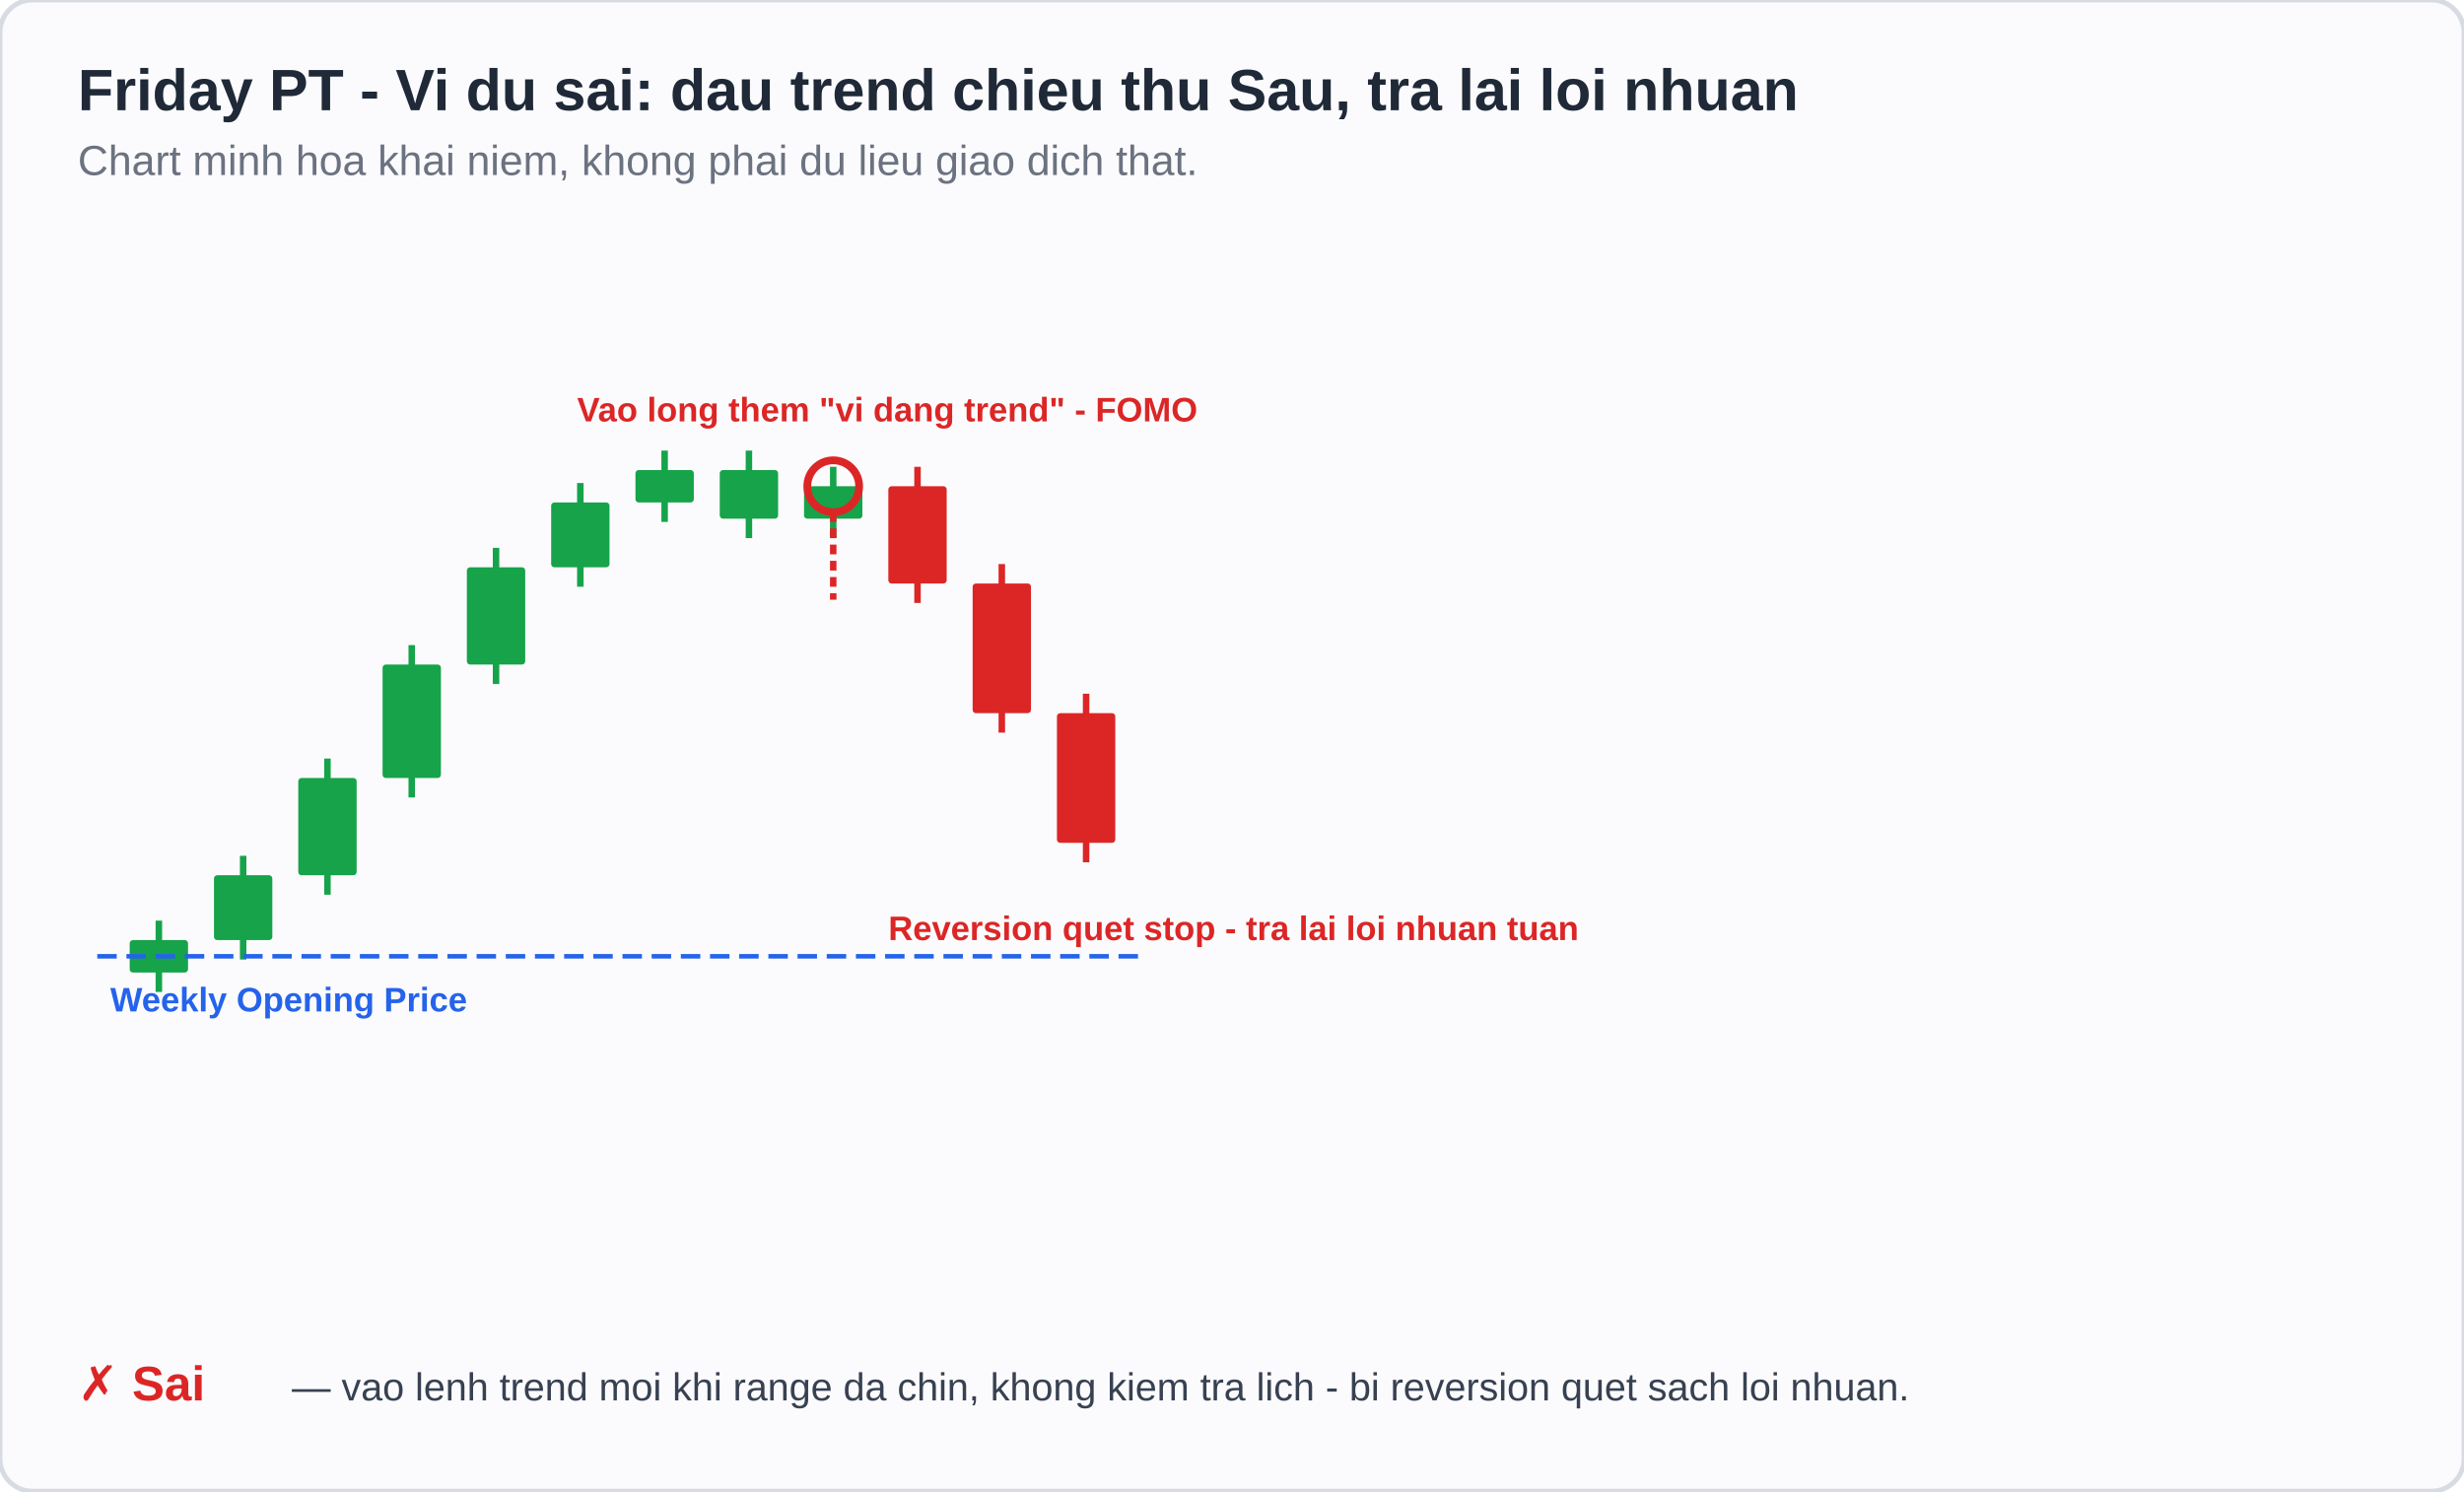
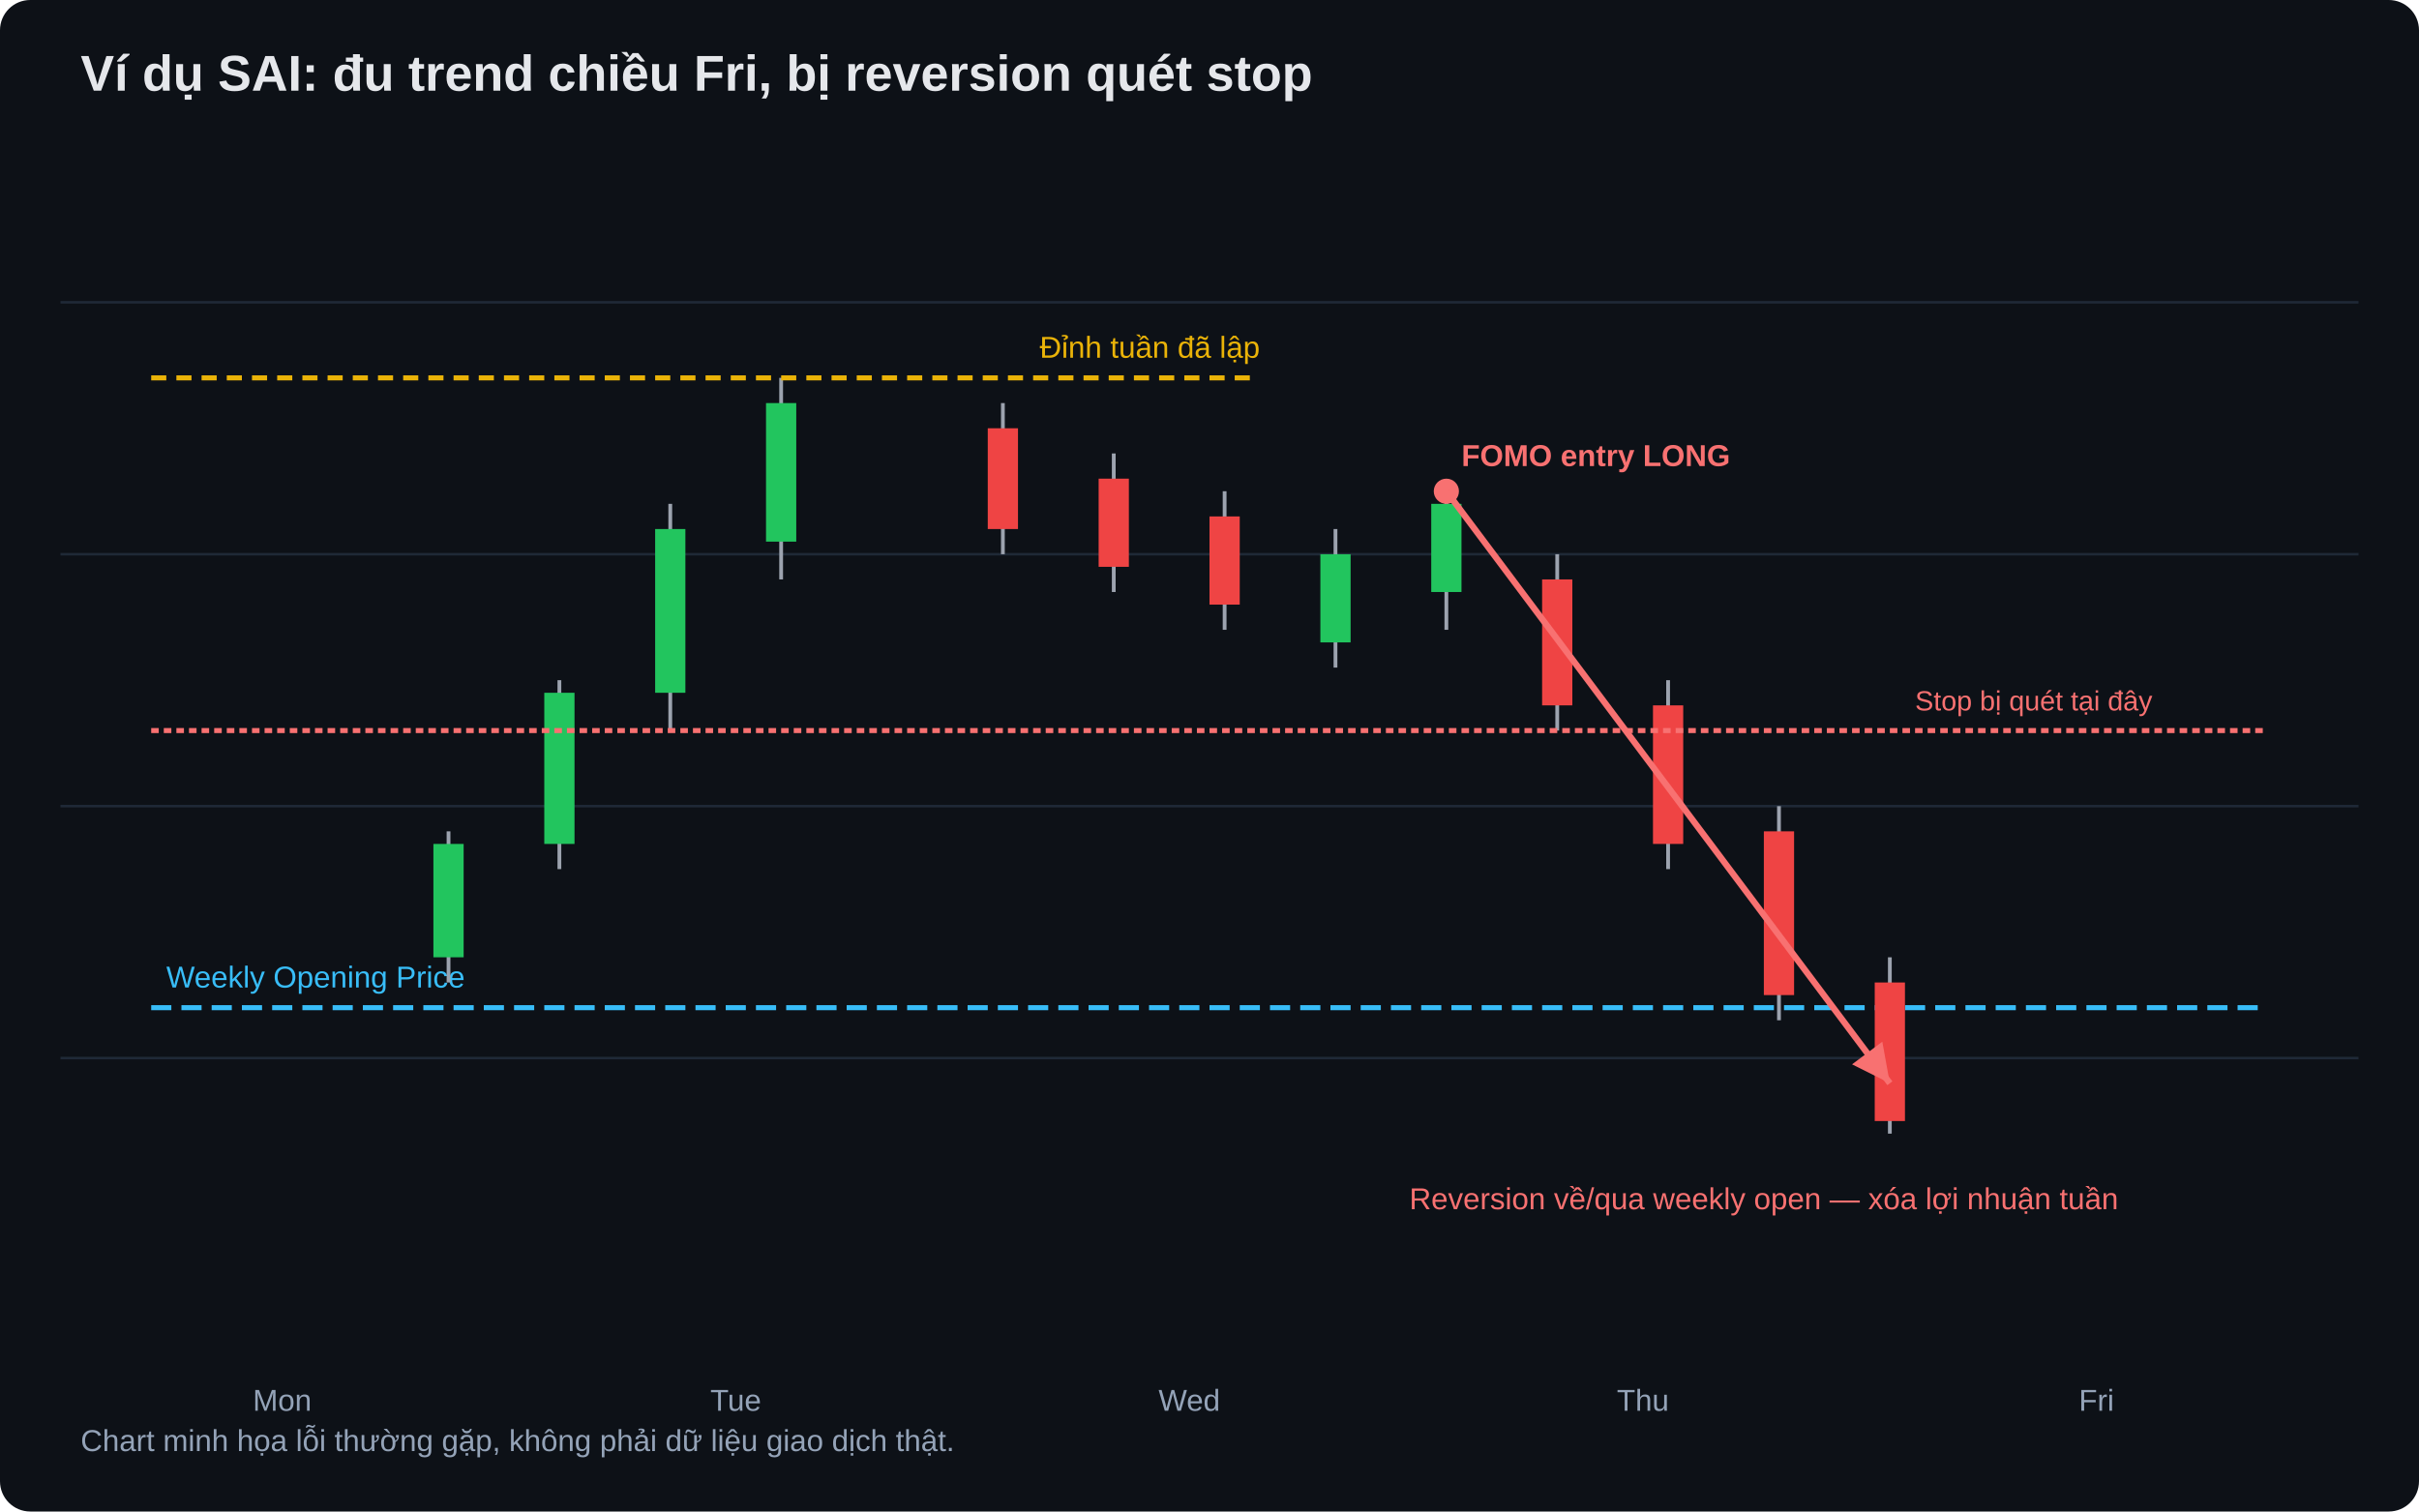
- <svg xmlns="http://www.w3.org/2000/svg" viewBox="0 0 760 460" font-family="'Segoe UI', Arial, sans-serif">
-   <rect x="0" y="0" width="760" height="460" rx="10" fill="#FBFBFD" stroke="#D8DBE2" stroke-width="1.5" />
-   <text x="24" y="34" font-size="18" font-weight="700" fill="#1F2937">Friday PT - Vi du sai: dau trend chieu thu Sau, tra lai loi nhuan</text>
-   <text x="24" y="54" font-size="13" fill="#6B7280">Chart minh hoa khai niem, khong phai du lieu giao dich that.</text>
-   <rect x="48.0" y="284" width="2" height="22" fill="#16A34A" />
-   <rect x="40" y="290" width="18" height="10" fill="#16A34A" rx="1" />
-   <rect x="74.0" y="264" width="2" height="32" fill="#16A34A" />
-   <rect x="66" y="270" width="18" height="20" fill="#16A34A" rx="1" />
-   <rect x="100.0" y="234" width="2" height="42" fill="#16A34A" />
-   <rect x="92" y="240" width="18" height="30" fill="#16A34A" rx="1" />
-   <rect x="126.0" y="199" width="2" height="47" fill="#16A34A" />
-   <rect x="118" y="205" width="18" height="35" fill="#16A34A" rx="1" />
-   <rect x="152.0" y="169" width="2" height="42" fill="#16A34A" />
-   <rect x="144" y="175" width="18" height="30" fill="#16A34A" rx="1" />
-   <rect x="178.0" y="149" width="2" height="32" fill="#16A34A" />
-   <rect x="170" y="155" width="18" height="20" fill="#16A34A" rx="1" />
-   <rect x="204.0" y="139" width="2" height="22" fill="#16A34A" />
-   <rect x="196" y="145" width="18" height="10" fill="#16A34A" rx="1" />
-   <rect x="230.0" y="139" width="2" height="27" fill="#16A34A" />
-   <rect x="222" y="145" width="18" height="15" fill="#16A34A" rx="1" />
-   <rect x="256.0" y="144" width="2" height="22" fill="#16A34A" />
-   <rect x="248" y="150" width="18" height="10" fill="#16A34A" rx="1" />
-   <rect x="282.0" y="144" width="2" height="42" fill="#DC2626" />
-   <rect x="274" y="150" width="18" height="30" fill="#DC2626" rx="1" />
-   <rect x="308.0" y="174" width="2" height="52" fill="#DC2626" />
-   <rect x="300" y="180" width="18" height="40" fill="#DC2626" rx="1" />
-   <rect x="334.0" y="214" width="2" height="52" fill="#DC2626" />
-   <rect x="326" y="220" width="18" height="40" fill="#DC2626" rx="1" />
-   <line x1="30" y1="295" x2="352" y2="295" stroke="#2563EB" stroke-width="1.4" stroke-dasharray="6 3" />
-   <text x="34" y="312" font-size="10.5" font-weight="700" fill="#2563EB">Weekly Opening Price</text>
-   <circle cx="257" cy="150" r="8" fill="none" stroke="#DC2626" stroke-width="2.4" />
-   <text x="178" y="130" font-size="10.5" font-weight="700" fill="#DC2626">Vao long them "vi dang trend" - FOMO</text>
-   <path d="M257,158 L257,185" stroke="#DC2626" stroke-width="2" stroke-dasharray="3 2" />
-   <text x="274" y="290" font-size="10.5" font-weight="700" fill="#DC2626">Reversion quet stop - tra lai loi nhuan tuan</text>
-   <text x="24" y="432" font-size="15" font-weight="700" fill="#DC2626">✗ Sai</text>
-   <text x="90" y="432" font-size="12" fill="#374151">— vao lenh trend moi khi range da chin, khong kiem tra lich - bi reversion quet sach loi nhuan.</text>
+ <svg xmlns="http://www.w3.org/2000/svg" viewBox="0 0 960 600" font-family="Segoe UI, Arial, sans-serif">
+   <rect width="960" height="600" rx="12" fill="#0d1117" />
+   <text x="32" y="36" font-size="20" font-weight="700" fill="#e5e7eb" text-anchor="start">Ví dụ SAI: đu trend chiều Fri, bị reversion quét stop</text>
+   <line x1="24" y1="120" x2="936" y2="120" stroke="#1f2937" stroke-width="1" />
+   <line x1="24" y1="220" x2="936" y2="220" stroke="#1f2937" stroke-width="1" />
+   <line x1="24" y1="320" x2="936" y2="320" stroke="#1f2937" stroke-width="1" />
+   <line x1="24" y1="420" x2="936" y2="420" stroke="#1f2937" stroke-width="1" />
+   <line x1="60" y1="400" x2="900" y2="400" stroke="#38bdf8" stroke-width="2" stroke-dasharray="8 4" />
+   <text x="66" y="392" font-size="12" fill="#38bdf8" text-anchor="start">Weekly Opening Price</text>
+   <text x="112" y="560" font-size="12" fill="#94a3b8" text-anchor="middle">Mon</text>
+   <text x="292" y="560" font-size="12" fill="#94a3b8" text-anchor="middle">Tue</text>
+   <text x="472" y="560" font-size="12" fill="#94a3b8" text-anchor="middle">Wed</text>
+   <text x="652" y="560" font-size="12" fill="#94a3b8" text-anchor="middle">Thu</text>
+   <text x="832" y="560" font-size="12" fill="#94a3b8" text-anchor="middle">Fri</text>
+   <line x1="178" y1="330" x2="178" y2="390" stroke="#9ca3af" stroke-width="1.5" />
+   <rect x="172.0" y="335" width="12" height="45" fill="#22c55e" />
+   <line x1="222" y1="270" x2="222" y2="345" stroke="#9ca3af" stroke-width="1.5" />
+   <rect x="216.0" y="275" width="12" height="60" fill="#22c55e" />
+   <line x1="266" y1="200" x2="266" y2="290" stroke="#9ca3af" stroke-width="1.5" />
+   <rect x="260.0" y="210" width="12" height="65" fill="#22c55e" />
+   <line x1="310" y1="150" x2="310" y2="230" stroke="#9ca3af" stroke-width="1.5" />
+   <rect x="304.0" y="160" width="12" height="55" fill="#22c55e" />
+   <line x1="60" y1="150" x2="500" y2="150" stroke="#eab308" stroke-width="2" stroke-dasharray="6 4" />
+   <text x="500" y="142" font-size="12" fill="#eab308" text-anchor="end">Đỉnh tuần đã lập</text>
+   <line x1="398" y1="160" x2="398" y2="220" stroke="#9ca3af" stroke-width="1.5" />
+   <rect x="392.0" y="170" width="12" height="40" fill="#ef4444" />
+   <line x1="442" y1="180" x2="442" y2="235" stroke="#9ca3af" stroke-width="1.5" />
+   <rect x="436.0" y="190" width="12" height="35" fill="#ef4444" />
+   <line x1="486" y1="195" x2="486" y2="250" stroke="#9ca3af" stroke-width="1.5" />
+   <rect x="480.0" y="205" width="12" height="35" fill="#ef4444" />
+   <line x1="530" y1="210" x2="530" y2="265" stroke="#9ca3af" stroke-width="1.5" />
+   <rect x="524.0" y="220" width="12" height="35" fill="#22c55e" />
+   <line x1="574" y1="195" x2="574" y2="250" stroke="#9ca3af" stroke-width="1.5" />
+   <rect x="568.0" y="200" width="12" height="35" fill="#22c55e" />
+   <circle cx="574" cy="195" r="5" fill="#f87171" />
+   <text x="580" y="185" font-size="12" font-weight="700" fill="#f87171" text-anchor="start">FOMO entry LONG</text>
+   <line x1="618" y1="220" x2="618" y2="290" stroke="#9ca3af" stroke-width="1.5" />
+   <rect x="612.0" y="230" width="12" height="50" fill="#ef4444" />
+   <line x1="662" y1="270" x2="662" y2="345" stroke="#9ca3af" stroke-width="1.5" />
+   <rect x="656.0" y="280" width="12" height="55" fill="#ef4444" />
+   <line x1="706" y1="320" x2="706" y2="405" stroke="#9ca3af" stroke-width="1.5" />
+   <rect x="700.0" y="330" width="12" height="65" fill="#ef4444" />
+   <line x1="750" y1="380" x2="750" y2="450" stroke="#9ca3af" stroke-width="1.5" />
+   <rect x="744.0" y="390" width="12" height="55" fill="#ef4444" />
+   <line x1="60" y1="290" x2="900" y2="290" stroke="#f87171" stroke-width="2" stroke-dasharray="3 2" />
+   <text x="760" y="282" font-size="11" fill="#f87171" text-anchor="start">Stop bị quét tại đây</text>
+   <path d="M 574 195 L 750 430" stroke="#f87171" stroke-width="2.5" fill="none" marker-end="url(#arrWrong)" />
+   <text x="700" y="480" font-size="12" fill="#f87171" text-anchor="middle">Reversion về/qua weekly open — xóa lợi nhuận tuần</text>
+   <defs>
+     <marker id="arrWrong" markerWidth="10" markerHeight="10" refX="6" refY="3" orient="auto" markerUnits="strokeWidth">
+       <path d="M0,0 L6,3 L0,6 Z" fill="#f87171" />
+     </marker>
+   </defs>
+   <text x="32" y="576" font-size="12" fill="#94a3b8" text-anchor="start">Chart minh họa lỗi thường gặp, không phải dữ liệu giao dịch thật.</text>
</svg>
